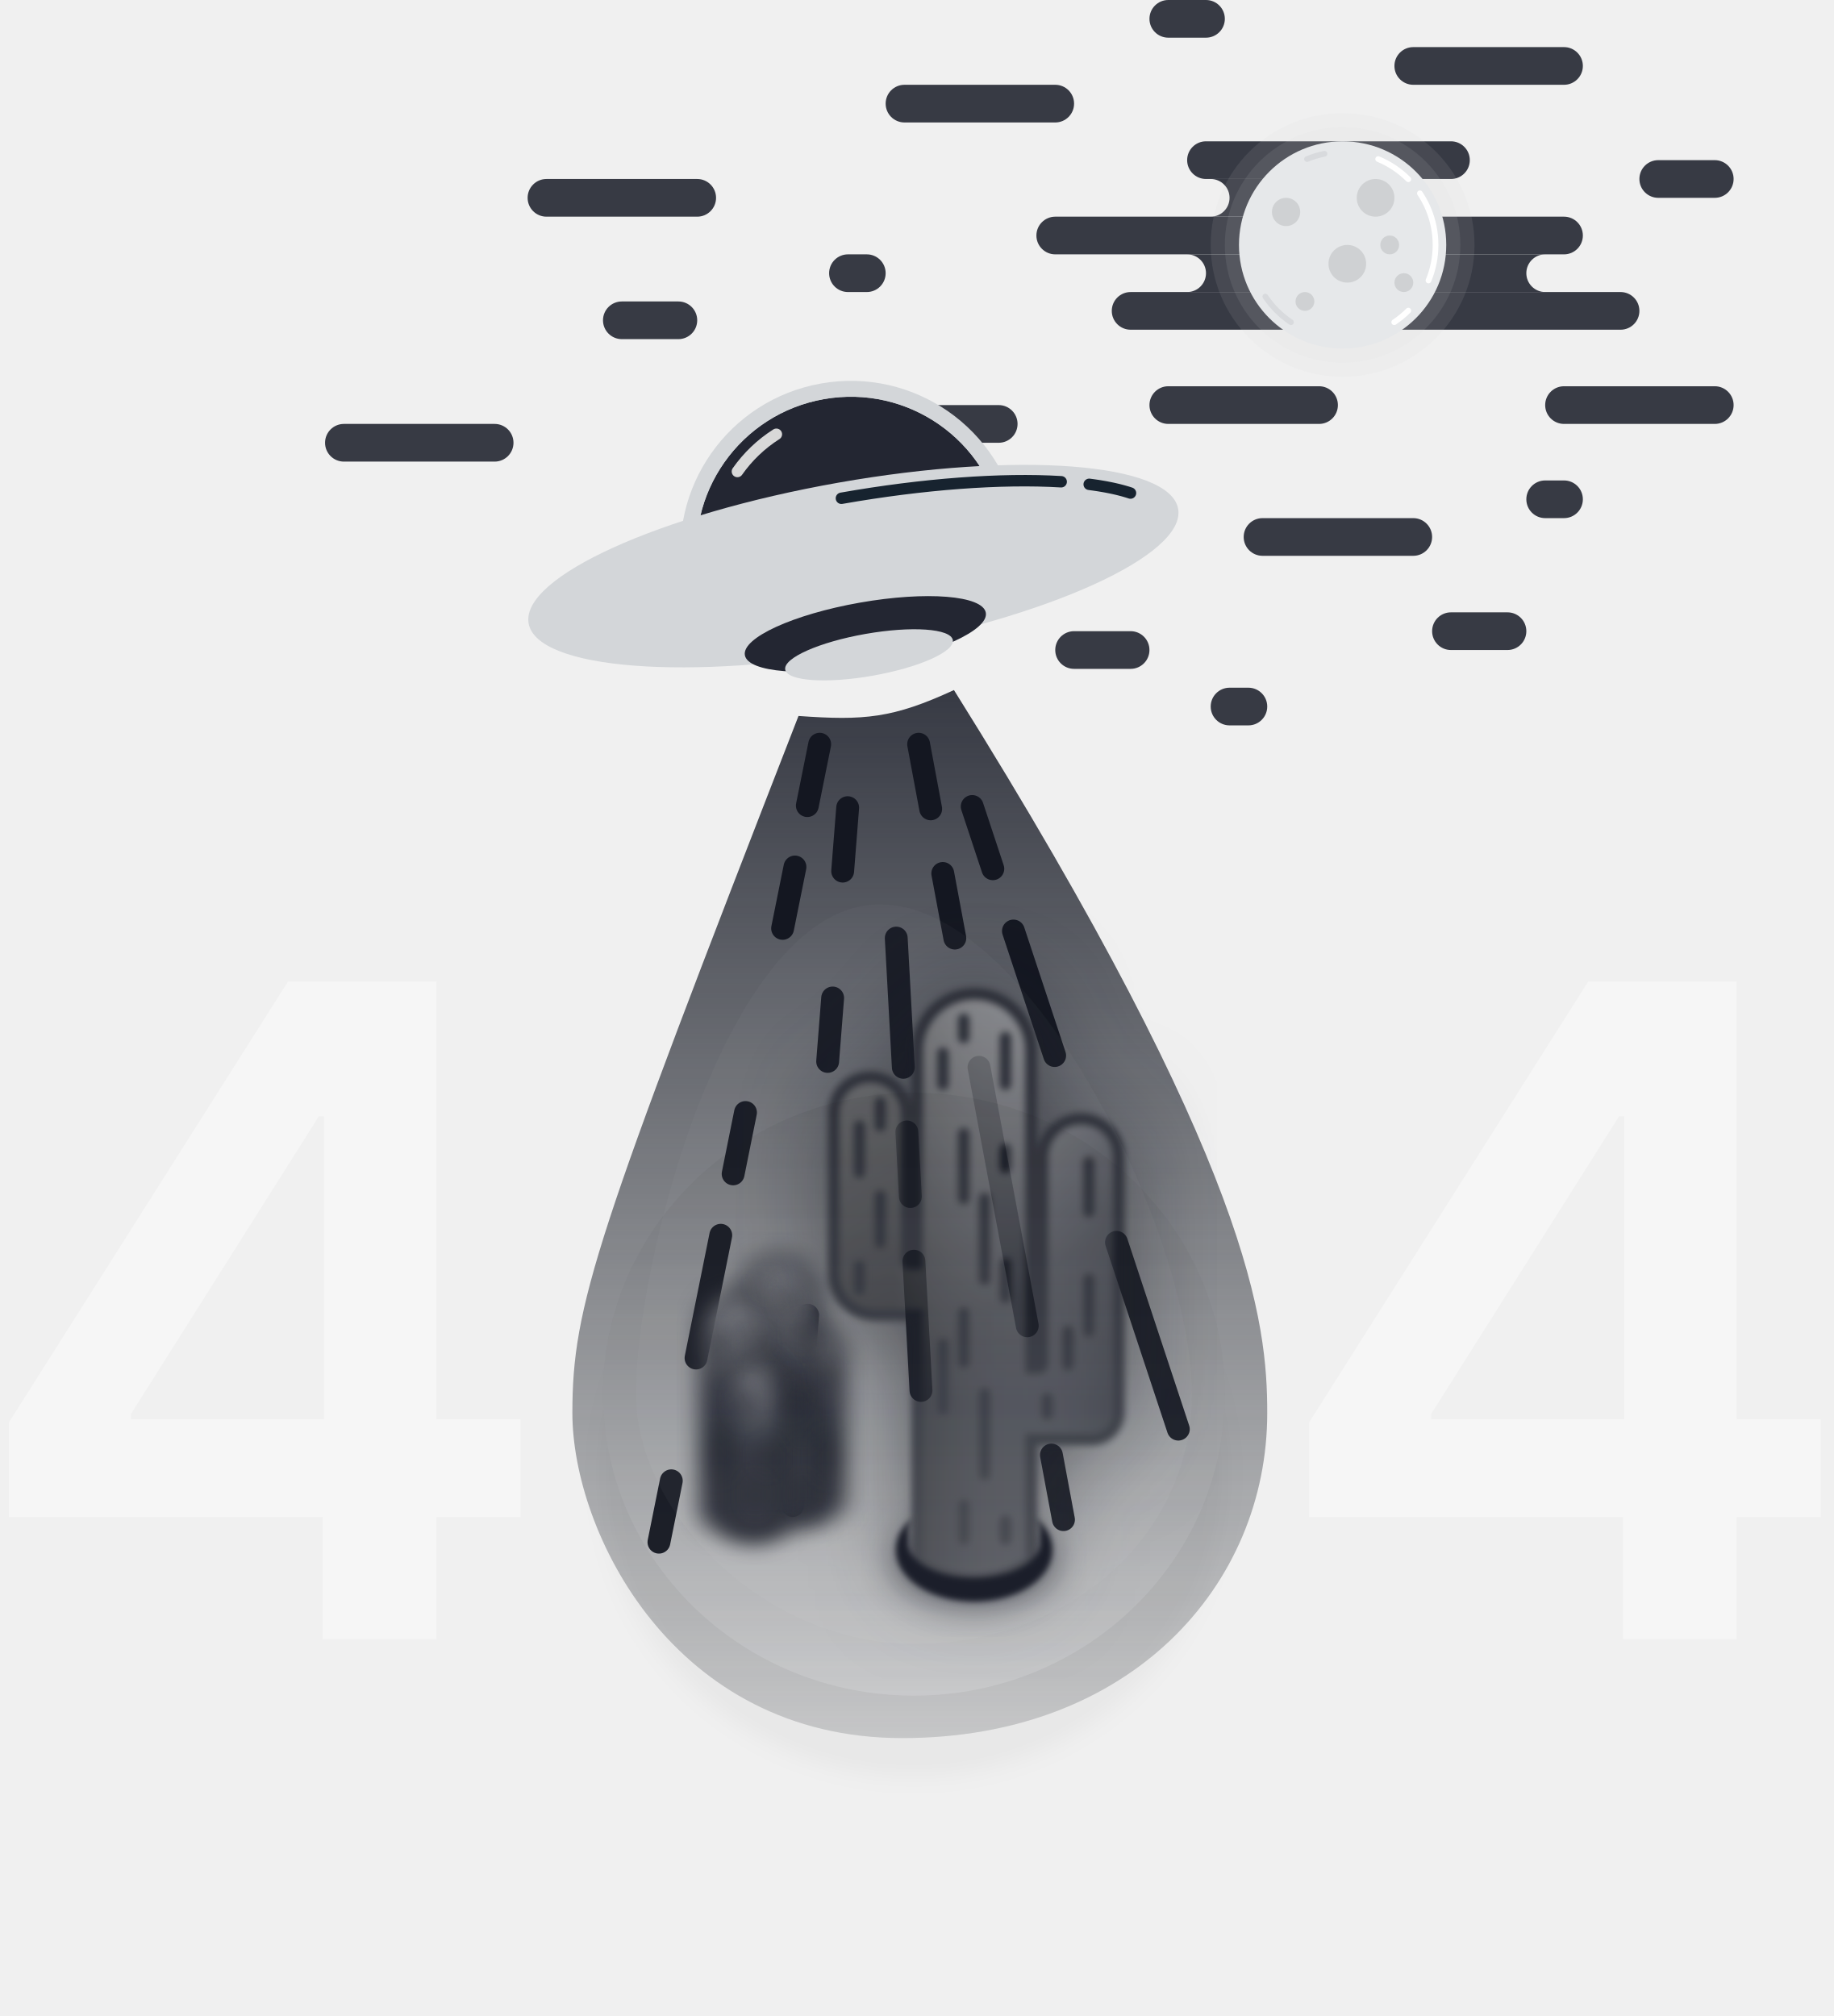
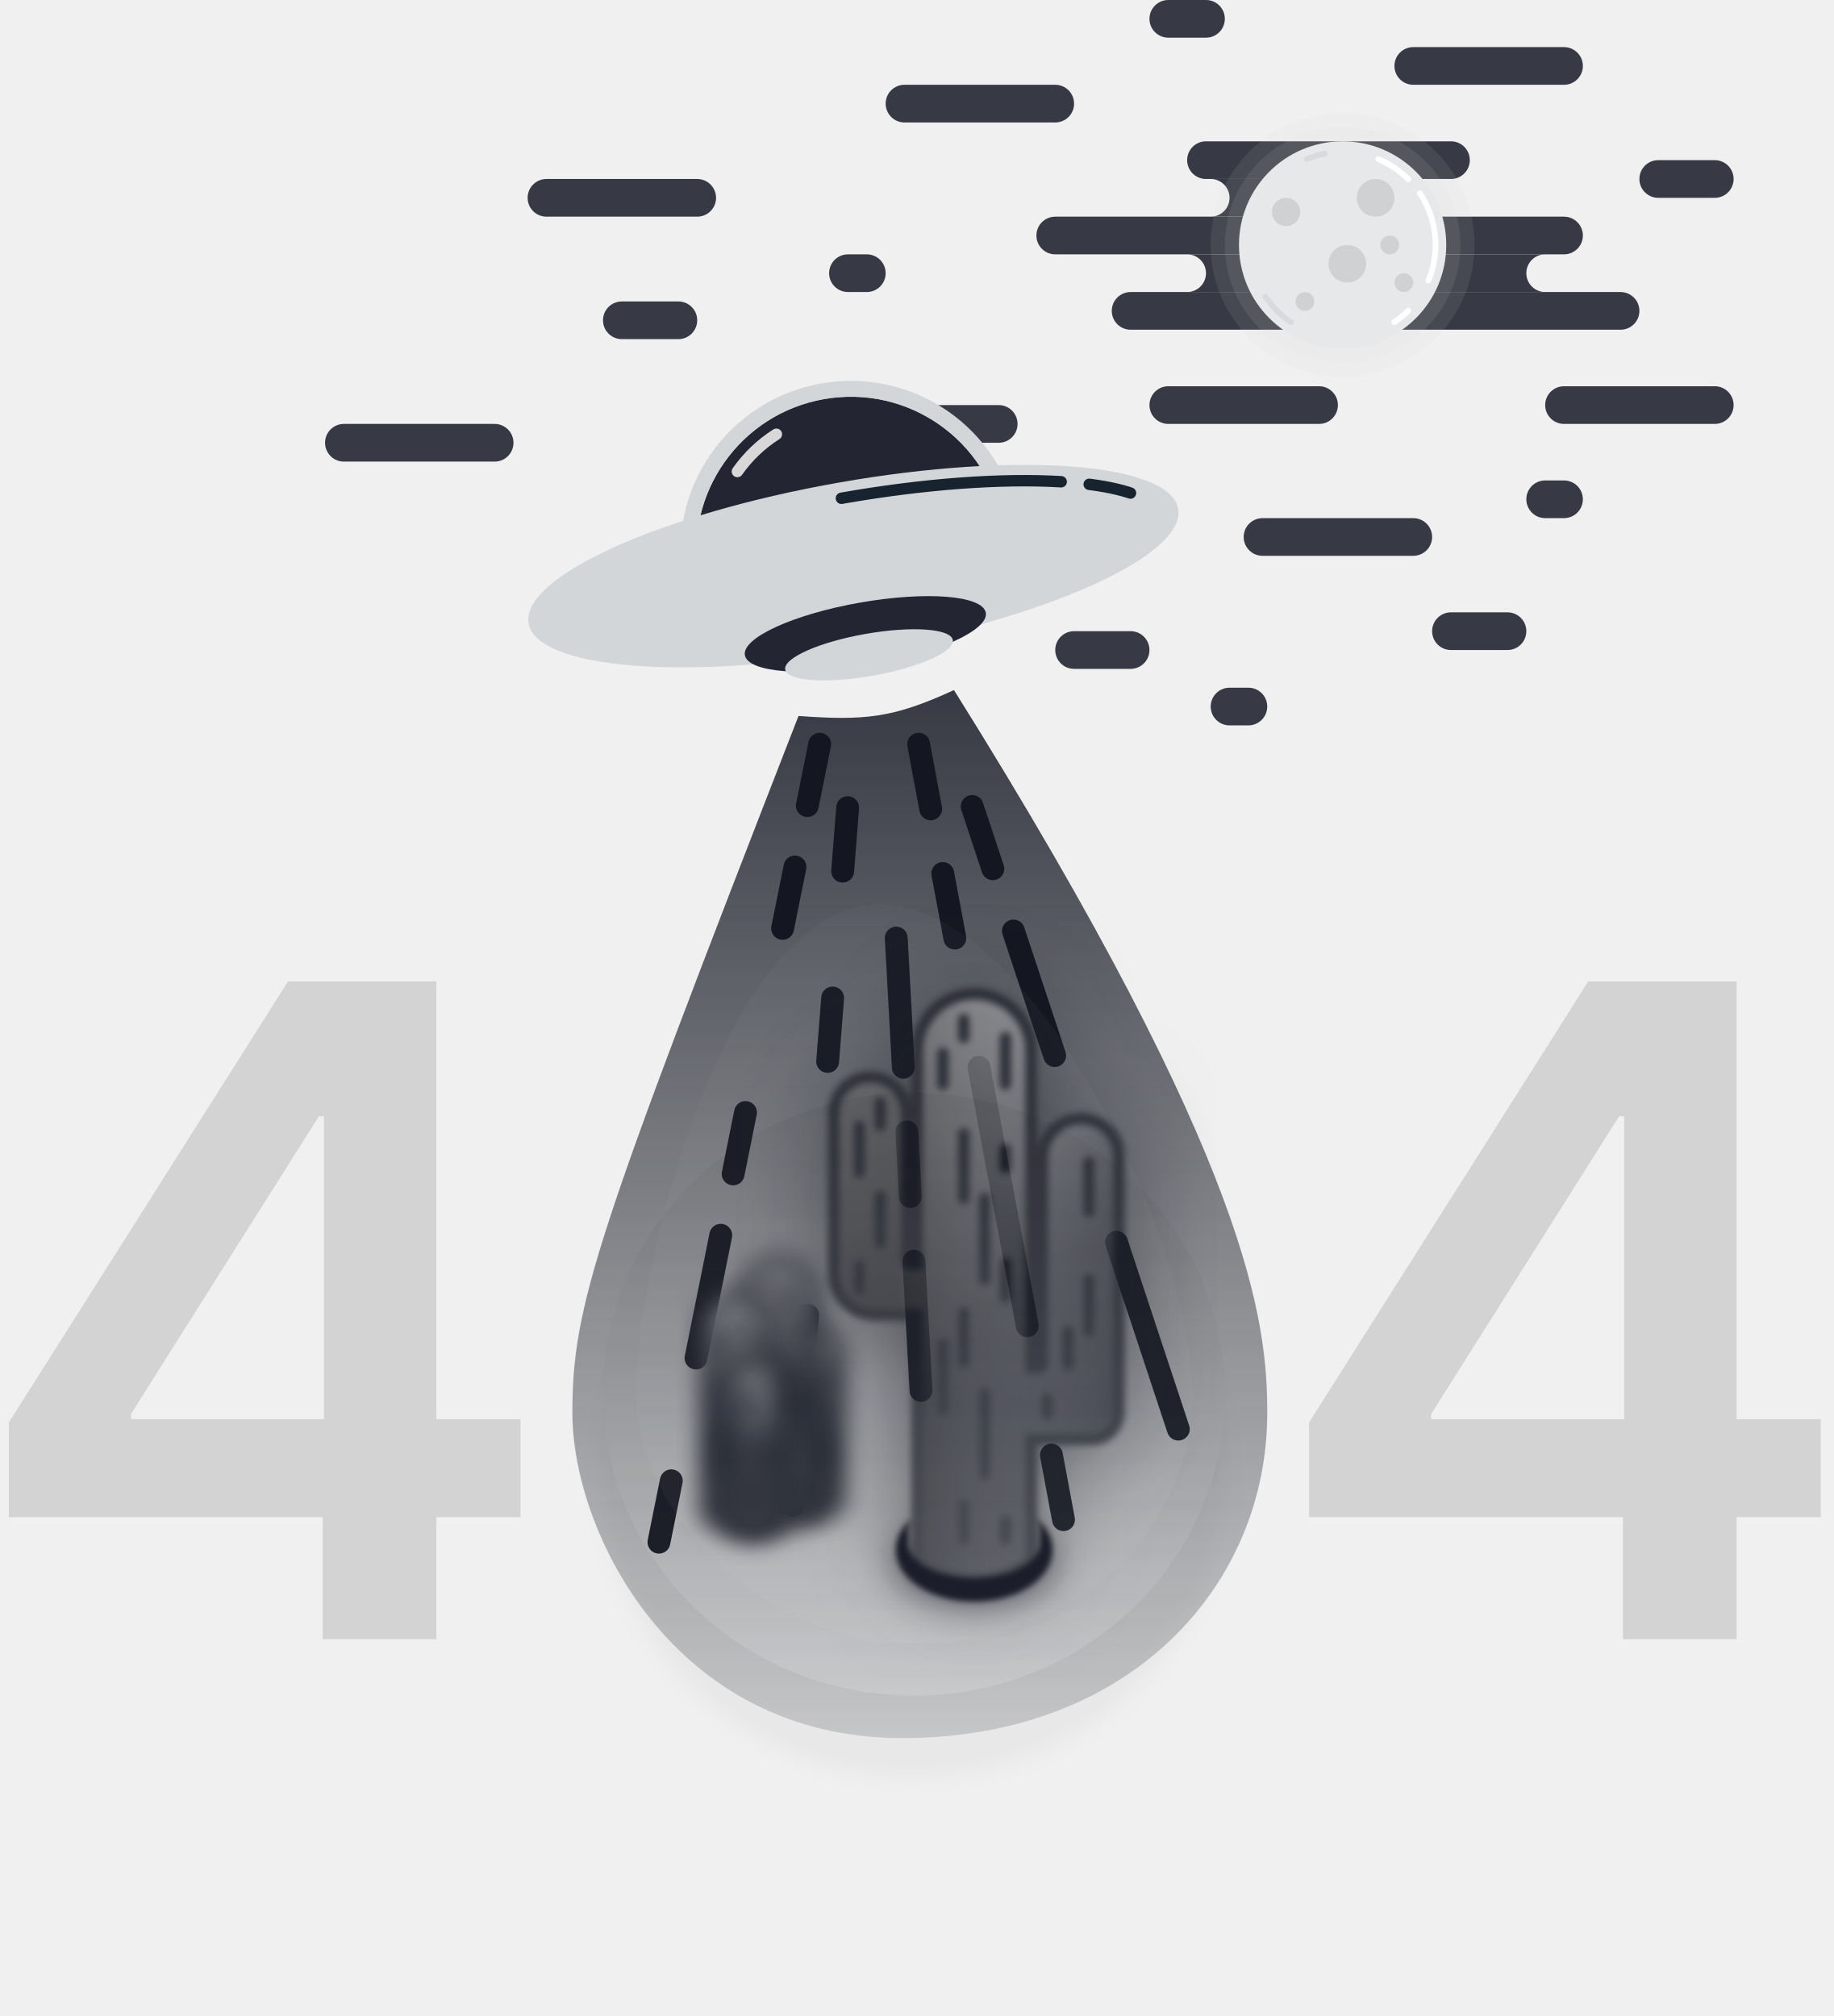
<svg xmlns="http://www.w3.org/2000/svg" width="321" height="353" viewBox="0 0 321 353" fill="none">
  <path fill-rule="evenodd" clip-rule="evenodd" d="M157.943 304.339C198.027 304.339 221.862 277.534 221.862 247.43C221.862 231.759 219.388 204.542 167.015 120.828C156.293 125.777 151.345 126.189 139.798 125.364C104.333 216.501 100.209 228.46 100.209 247.43C100.209 268.197 117.858 304.339 157.943 304.339Z" fill="url(#paint0_linear_19064_124159)" />
  <path d="M170.211 141.216L173.82 152.118M177.428 163.02L181.036 173.923L184.645 184.825M195.47 217.532L199.078 228.435L202.686 239.337L206.295 250.239" stroke="#141721" stroke-width="4" stroke-linecap="round" />
  <path d="M160.829 130.313L162.942 141.628M165.056 152.943L167.169 164.257M171.396 186.887L173.51 198.201L175.623 209.516L177.737 220.831L179.85 232.146M184.077 254.775L186.191 266.09" stroke="#141721" stroke-width="4" stroke-linecap="round" />
  <path d="M156.912 164.257L157.53 175.572L158.149 186.887M158.768 198.201L159.386 209.516M160.005 220.831L160.623 232.146L161.242 243.461" stroke="#141721" stroke-width="4" stroke-linecap="round" />
  <path d="M148.406 141.422L147.53 152.531M145.777 174.747L144.901 185.856M141.395 230.29L140.52 241.399L139.643 252.507L138.767 263.616" stroke="#141721" stroke-width="4" stroke-linecap="round" />
  <path d="M143.509 130.313L141.344 141.061M139.179 151.808L137.014 162.557M130.519 194.8L128.354 205.547M126.189 216.295L124.024 227.043L121.859 237.79M117.529 259.286L115.364 270.033" stroke="#141721" stroke-width="4" stroke-linecap="round" />
-   <path d="M229.191 265.65V249.06L278.058 171.852H291.892V195.47H283.457L250.56 247.599V248.498H318.772V265.65H229.191ZM284.132 287.019V260.589L284.357 253.166V171.852H304.039V287.019H284.132Z" fill="white" fill-opacity="0.38" />
-   <path d="M1.556 265.65V249.06L50.423 171.852H64.257V195.47H55.822L22.925 247.599V248.498H91.137V265.65H1.556ZM56.496 287.019V260.589L56.721 253.166V171.852H76.403V287.019H56.496Z" fill="white" fill-opacity="0.38" />
+   <path d="M229.191 265.65V249.06L278.058 171.852H291.892V195.47H283.457L250.56 247.599V248.498H318.772V265.65H229.191ZM284.132 287.019V260.589L284.357 253.166V171.852H304.039V287.019H284.132Z" fill="lightgrey" />
+   <path d="M1.556 265.65V249.06L50.423 171.852H64.257V195.47H55.822L22.925 247.599V248.498H91.137V265.65H1.556ZM56.496 287.019V260.589L56.721 253.166V171.852H76.403V287.019H56.496Z" fill="lightgrey" />
  <path d="M234.234 37.939H184.748C182.926 37.939 181.449 39.416 181.449 41.238C181.449 43.06 182.926 44.537 184.748 44.537H234.234C236.056 44.537 237.533 43.06 237.533 41.238C237.533 39.416 236.056 37.939 234.234 37.939Z" fill="#373A44" />
  <path fill-rule="evenodd" clip-rule="evenodd" d="M270.523 44.537C268.701 44.537 267.224 46.014 267.224 47.836C267.224 49.658 268.701 51.136 270.523 51.136H207.841C209.663 51.136 211.14 49.658 211.14 47.836C211.14 46.014 209.663 44.537 207.841 44.537H270.523Z" fill="#373A44" />
  <path fill-rule="evenodd" clip-rule="evenodd" d="M235.058 31.341C233.236 31.341 231.759 32.818 231.759 34.64C231.759 36.407 233.148 37.849 234.893 37.935L235.058 37.939H211.965C213.787 37.939 215.264 36.462 215.264 34.64C215.264 32.818 213.787 31.341 211.965 31.341H235.058Z" fill="#373A44" />
  <path fill-rule="evenodd" clip-rule="evenodd" d="M240.832 37.939H273.822C275.644 37.939 277.121 39.416 277.121 41.238C277.121 43.06 275.644 44.537 273.822 44.537H240.832C239.01 44.537 237.533 43.06 237.533 41.238C237.533 39.416 239.01 37.939 240.832 37.939Z" fill="#373A44" />
  <path fill-rule="evenodd" clip-rule="evenodd" d="M211.14 24.743H254.028C255.85 24.743 257.327 26.22 257.327 28.042C257.327 29.864 255.85 31.341 254.028 31.341H211.14C209.318 31.341 207.841 29.864 207.841 28.042C207.841 26.22 209.318 24.743 211.14 24.743Z" fill="#373A44" />
  <path fill-rule="evenodd" clip-rule="evenodd" d="M240.832 51.136H283.72C285.542 51.136 287.019 52.613 287.019 54.435C287.019 56.257 285.542 57.734 283.72 57.734H240.832C239.01 57.734 237.533 56.257 237.533 54.435C237.533 52.613 239.01 51.136 240.832 51.136Z" fill="#373A44" />
  <path d="M224.336 51.136H197.944C196.122 51.136 194.645 52.612 194.645 54.434C194.645 56.256 196.122 57.733 197.944 57.733H224.336C226.157 57.733 227.635 56.256 227.635 54.434C227.635 52.612 226.157 51.136 224.336 51.136Z" fill="#373A44" />
  <path d="M230.934 67.631H204.542C202.72 67.631 201.243 69.108 201.243 70.93C201.243 72.752 202.72 74.229 204.542 74.229H230.934C232.756 74.229 234.233 72.752 234.233 70.93C234.233 69.108 232.756 67.631 230.934 67.631Z" fill="#373A44" />
  <path d="M122.065 31.341H95.673C93.851 31.341 92.374 32.818 92.374 34.64C92.374 36.462 93.851 37.939 95.673 37.939H122.065C123.886 37.939 125.364 36.462 125.364 34.64C125.364 32.818 123.886 31.341 122.065 31.341Z" fill="#373A44" />
  <path d="M86.6 74.229H60.208C58.386 74.229 56.909 75.706 56.909 77.528C56.909 79.35 58.386 80.827 60.208 80.827H86.6C88.421 80.827 89.899 79.35 89.899 77.528C89.899 75.706 88.421 74.229 86.6 74.229Z" fill="#373A44" />
  <path d="M118.766 52.785H108.869C107.047 52.785 105.57 54.262 105.57 56.084C105.57 57.906 107.047 59.383 108.869 59.383H118.766C120.588 59.383 122.065 57.906 122.065 56.084C122.065 54.262 120.588 52.785 118.766 52.785Z" fill="#373A44" />
  <path d="M300.215 28.042H290.318C288.496 28.042 287.019 29.519 287.019 31.341C287.019 33.163 288.496 34.64 290.318 34.64H300.215C302.036 34.64 303.514 33.163 303.514 31.341C303.514 29.519 302.036 28.042 300.215 28.042Z" fill="#373A44" />
  <path d="M263.925 107.22H254.028C252.206 107.22 250.729 108.697 250.729 110.519C250.729 112.34 252.206 113.818 254.028 113.818H263.925C265.747 113.818 267.224 112.34 267.224 110.519C267.224 108.697 265.747 107.22 263.925 107.22Z" fill="#373A44" />
  <path d="M197.944 110.519H188.047C186.225 110.519 184.748 111.996 184.748 113.818C184.748 115.64 186.225 117.117 188.047 117.117H197.944C199.765 117.117 201.242 115.64 201.242 113.818C201.242 111.996 199.765 110.519 197.944 110.519Z" fill="#373A44" />
  <path d="M247.429 90.724H221.037C219.215 90.724 217.738 92.201 217.738 94.023C217.738 95.845 219.215 97.322 221.037 97.322H247.429C249.251 97.322 250.728 95.845 250.728 94.023C250.728 92.201 249.251 90.724 247.429 90.724Z" fill="#373A44" />
  <path d="M273.822 8.248H247.43C245.608 8.248 244.131 9.725 244.131 11.547C244.131 13.369 245.608 14.846 247.43 14.846H273.822C275.643 14.846 277.121 13.369 277.121 11.547C277.121 9.725 275.643 8.248 273.822 8.248Z" fill="#373A44" />
  <path d="M184.747 14.846H158.355C156.533 14.846 155.056 16.323 155.056 18.145C155.056 19.967 156.533 21.444 158.355 21.444H184.747C186.569 21.444 188.046 19.967 188.046 18.145C188.046 16.323 186.569 14.846 184.747 14.846Z" fill="#373A44" />
  <path d="M300.214 67.631H273.822C272 67.631 270.523 69.108 270.523 70.93C270.523 72.752 272 74.229 273.822 74.229H300.214C302.036 74.229 303.513 72.752 303.513 70.93C303.513 69.108 302.036 67.631 300.214 67.631Z" fill="#373A44" />
  <path d="M174.85 70.93H148.458C146.636 70.93 145.159 72.407 145.159 74.229C145.159 76.051 146.636 77.528 148.458 77.528H174.85C176.671 77.528 178.149 76.051 178.149 74.229C178.149 72.407 176.671 70.93 174.85 70.93Z" fill="#373A44" />
  <path d="M211.14 0H204.542C202.72 0 201.243 1.477 201.243 3.299C201.243 5.121 202.72 6.598 204.542 6.598H211.14C212.962 6.598 214.439 5.121 214.439 3.299C214.439 1.477 212.962 0 211.14 0Z" fill="#373A44" />
  <path d="M273.822 84.126H270.523C268.701 84.126 267.224 85.603 267.224 87.425C267.224 89.247 268.701 90.724 270.523 90.724H273.822C275.644 90.724 277.121 89.247 277.121 87.425C277.121 85.603 275.644 84.126 273.822 84.126Z" fill="#373A44" />
  <path d="M151.757 44.537H148.458C146.636 44.537 145.159 46.014 145.159 47.836C145.159 49.658 146.636 51.135 148.458 51.135H151.757C153.579 51.135 155.056 49.658 155.056 47.836C155.056 46.014 153.579 44.537 151.757 44.537Z" fill="#373A44" />
  <path d="M218.563 120.416H215.264C213.442 120.416 211.965 121.893 211.965 123.715C211.965 125.537 213.442 127.014 215.264 127.014H218.563C220.385 127.014 221.862 125.537 221.862 123.715C221.862 121.893 220.385 120.416 218.563 120.416Z" fill="#373A44" />
  <path opacity="0.1" d="M235.058 65.981C247.813 65.981 258.152 55.642 258.152 42.888C258.152 30.134 247.813 19.794 235.058 19.794C222.304 19.794 211.965 30.134 211.965 42.888C211.965 55.642 222.304 65.981 235.058 65.981Z" fill="#D3D6D9" />
  <path opacity="0.1" d="M235.058 63.507C246.446 63.507 255.678 54.276 255.678 42.888C255.678 31.5 246.446 22.269 235.058 22.269C223.671 22.269 214.439 31.5 214.439 42.888C214.439 54.276 223.671 63.507 235.058 63.507Z" fill="#D3D6D9" />
  <path d="M235.058 61.033C245.079 61.033 253.203 52.909 253.203 42.888C253.203 32.867 245.079 24.743 235.058 24.743C225.037 24.743 216.914 32.867 216.914 42.888C216.914 52.909 225.037 61.033 235.058 61.033Z" fill="#E6E8EA" />
  <path d="M244.098 56.417C244.985 55.823 245.811 55.144 246.563 54.392M250.094 49.115C250.498 48.142 250.81 47.12 251.019 46.062C251.222 45.036 251.328 43.974 251.328 42.887C251.328 41.801 251.222 40.739 251.019 39.712C250.81 38.654 250.498 37.633 250.094 36.66C249.683 35.669 249.177 34.728 248.588 33.848M246.563 31.383C245.811 30.631 244.985 29.952 244.098 29.358C243.218 28.768 242.277 28.263 241.286 27.852" stroke="white" stroke-linecap="round" />
  <path d="M231.883 26.927C230.826 27.137 229.804 27.448 228.831 27.852" stroke="#D8DADD" stroke-linecap="round" />
  <path d="M221.528 51.928C222.122 52.815 222.801 53.64 223.553 54.392C224.305 55.145 225.131 55.824 226.018 56.418" stroke="#D8DADD" stroke-linecap="round" />
  <path d="M240.832 37.939C242.654 37.939 244.131 36.462 244.131 34.64C244.131 32.818 242.654 31.341 240.832 31.341C239.01 31.341 237.533 32.818 237.533 34.64C237.533 36.462 239.01 37.939 240.832 37.939Z" fill="black" fill-opacity="0.1" />
  <path d="M228.46 54.434C229.372 54.434 230.11 53.696 230.11 52.785C230.11 51.874 229.372 51.136 228.46 51.136C227.549 51.136 226.811 51.874 226.811 52.785C226.811 53.696 227.549 54.434 228.46 54.434Z" fill="black" fill-opacity="0.1" />
  <path d="M225.161 39.589C226.528 39.589 227.635 38.481 227.635 37.114C227.635 35.748 226.528 34.64 225.161 34.64C223.795 34.64 222.687 35.748 222.687 37.114C222.687 38.481 223.795 39.589 225.161 39.589Z" fill="black" fill-opacity="0.1" />
  <path d="M235.883 49.486C237.705 49.486 239.182 48.009 239.182 46.187C239.182 44.365 237.705 42.888 235.883 42.888C234.061 42.888 232.584 44.365 232.584 46.187C232.584 48.009 234.061 49.486 235.883 49.486Z" fill="black" fill-opacity="0.1" />
  <path d="M245.78 51.135C246.692 51.135 247.43 50.397 247.43 49.486C247.43 48.575 246.692 47.837 245.78 47.837C244.869 47.837 244.131 48.575 244.131 49.486C244.131 50.397 244.869 51.135 245.78 51.135Z" fill="black" fill-opacity="0.1" />
  <path d="M243.306 44.537C244.217 44.537 244.956 43.799 244.956 42.888C244.956 41.977 244.217 41.238 243.306 41.238C242.395 41.238 241.657 41.977 241.657 42.888C241.657 43.799 242.395 44.537 243.306 44.537Z" fill="black" fill-opacity="0.1" />
  <mask id="mask0_19064_124159" style="mask-type:alpha" maskUnits="userSpaceOnUse" x="102" y="53" width="86" height="51">
    <path d="M180.993 53.043L102.128 66.949L108.573 103.5L187.438 89.594L180.993 53.043Z" fill="white" />
  </mask>
  <g mask="url(#mask0_19064_124159)">
    <path d="M154.079 125.625C170.285 122.768 181.115 107.36 178.267 91.211C175.42 75.061 159.973 64.287 143.767 67.144C127.56 70.002 116.73 85.41 119.577 101.559C122.425 117.708 137.871 128.483 154.079 125.625Z" fill="#D3D6D9" />
    <mask id="mask1_19064_124159" style="mask-type:alpha" maskUnits="userSpaceOnUse" x="121" y="69" width="55" height="55">
      <path d="M153.595 122.884C168.283 120.295 178.097 106.33 175.517 91.696C172.936 77.061 158.937 67.296 144.25 69.886C129.562 72.475 119.748 86.439 122.328 101.074C124.909 115.709 138.907 125.474 153.595 122.884Z" fill="white" />
    </mask>
    <g mask="url(#mask1_19064_124159)">
      <path d="M153.595 122.884C168.283 120.295 178.097 106.33 175.517 91.696C172.936 77.061 158.937 67.296 144.25 69.886C129.562 72.475 119.748 86.439 122.328 101.074C124.909 115.709 138.907 125.474 153.595 122.884Z" fill="#232632" />
    </g>
  </g>
  <path d="M151.984 113.747C183.385 108.209 207.686 97.176 206.263 89.101C204.839 81.026 178.229 78.969 146.828 84.506C115.427 90.043 91.126 101.077 92.549 109.151C93.973 117.227 120.582 119.283 151.984 113.747Z" fill="#D3D6D9" />
  <path d="M152.467 116.488C164.116 114.434 173.127 110.314 172.592 107.286C172.059 104.258 162.183 103.469 150.534 105.522C138.885 107.577 129.874 111.696 130.409 114.724C130.942 117.752 140.818 118.542 152.467 116.488Z" fill="#232632" />
  <path d="M152.789 118.315C160.892 116.887 167.173 114.091 166.816 112.073C166.461 110.054 159.603 109.576 151.5 111.005C143.397 112.434 137.117 115.229 137.472 117.247C137.828 119.266 144.686 119.744 152.789 118.315Z" fill="#D3D6D9" />
  <path d="M147.312 87.247C161.653 84.718 175.341 83.722 185.788 84.355M190.693 84.806L191.476 84.911L192.234 85.023L192.604 85.083L193.325 85.206L193.677 85.27L194.359 85.404L194.692 85.473L195.018 85.543L195.65 85.689L195.957 85.765L196.551 85.92L196.838 86L197.393 86.163L197.66 86.248L197.921 86.333" stroke="#17232F" stroke-width="2" stroke-linecap="round" stroke-linejoin="round" />
  <path d="M135.925 76.039C134.579 76.894 133.33 77.876 132.192 78.964C131.045 80.061 130.01 81.265 129.101 82.558" stroke="#D8D8D8" stroke-width="2" stroke-linecap="round" />
  <g filter="url(#filter0_f_19064_124159)">
    <path d="M142.609 232.731C144.929 232.731 146.808 234.611 146.808 236.93V263.557C145.409 264.62 144.009 265.152 142.609 265.152C141.21 265.152 139.811 264.62 138.411 263.557V236.93C138.411 234.611 140.291 232.731 142.609 232.731Z" fill="#2B2E39" />
    <path fill-rule="evenodd" clip-rule="evenodd" d="M142.609 232.203C143.915 232.203 145.097 232.732 145.952 233.587C146.807 234.442 147.336 235.624 147.336 236.93V263.815C145.761 265.069 144.182 265.68 142.609 265.68C141.037 265.68 139.459 265.069 137.884 263.815V236.93C137.884 235.624 138.412 234.442 139.268 233.587C140.123 232.732 141.305 232.203 142.609 232.203Z" fill="url(#paint1_linear_19064_124159)" stroke="#141721" stroke-width="1.28" stroke-linejoin="round" />
  </g>
  <g filter="url(#filter1_f_19064_124159)">
    <path d="M136.312 221.037C139.79 221.037 142.61 223.857 142.61 227.335V265.153C140.51 266.216 138.411 266.748 136.312 266.748C134.213 266.748 132.113 266.216 130.014 265.153V227.335C130.014 223.857 132.834 221.037 136.312 221.037Z" fill="#2B2E39" />
    <path fill-rule="evenodd" clip-rule="evenodd" d="M136.312 220.51C138.197 220.51 139.903 221.273 141.138 222.509C142.374 223.744 143.137 225.451 143.137 227.335V265.474C140.863 266.677 138.586 267.275 136.312 267.275C134.037 267.275 131.761 266.677 129.486 265.474V227.335C129.486 225.451 130.25 223.744 131.485 222.509C132.721 221.273 134.427 220.51 136.312 220.51Z" fill="url(#paint2_linear_19064_124159)" stroke="#141721" stroke-width="1.28" stroke-linejoin="round" />
  </g>
  <g filter="url(#filter2_f_19064_124159)">
    <path d="M128.964 227.415C131.863 227.415 134.213 229.765 134.213 232.664V265.684C132.462 266.748 130.713 267.28 128.964 267.28C127.214 267.28 125.465 266.748 123.715 265.684V232.664C123.715 229.765 126.065 227.415 128.964 227.415Z" fill="#2B2E39" />
    <path fill-rule="evenodd" clip-rule="evenodd" d="M128.964 226.887C130.559 226.887 132.003 227.534 133.048 228.58C134.094 229.625 134.74 231.069 134.74 232.664V265.978C132.815 267.202 130.888 267.807 128.964 267.807C127.04 267.807 125.113 267.202 123.187 265.978V232.664C123.187 231.069 123.834 229.625 124.88 228.58C125.924 227.534 127.369 226.887 128.964 226.887Z" fill="url(#paint3_linear_19064_124159)" stroke="#141721" stroke-width="1.28" stroke-linejoin="round" />
  </g>
  <g filter="url(#filter3_f_19064_124159)">
    <path d="M132.113 239.109C134.432 239.109 136.311 240.988 136.311 243.308V267.279C134.912 268.341 133.512 268.873 132.113 268.873C130.713 268.873 129.313 268.341 127.914 267.279V243.308C127.914 240.988 129.794 239.109 132.113 239.109Z" fill="#2B2E39" />
    <path fill-rule="evenodd" clip-rule="evenodd" d="M132.113 238.581C133.418 238.581 134.599 239.11 135.455 239.966C136.311 240.821 136.839 242.002 136.839 243.308V267.537C135.264 268.79 133.685 269.401 132.113 269.401C130.54 269.401 128.961 268.79 127.386 267.537V243.308C127.386 242.002 127.915 240.821 128.771 239.966C129.626 239.11 130.808 238.581 132.113 238.581Z" fill="url(#paint4_linear_19064_124159)" stroke="#141721" stroke-width="1.28" stroke-linejoin="round" />
  </g>
  <g filter="url(#filter4_f_19064_124159)">
    <path d="M125.815 233.794V235.388V236.717M125.963 242.032V243.361M125.963 250.802V252.131V253.725V255.053V256.648V257.977" stroke="#141721" stroke-width="1.28" stroke-linecap="round" stroke-linejoin="round" />
  </g>
  <g filter="url(#filter5_f_19064_124159)">
    <path d="M130.164 231.668V233.262M130.164 243.361V244.955V246.284V247.878" stroke="#141721" stroke-width="1.28" stroke-linecap="round" stroke-linejoin="round" />
  </g>
  <g filter="url(#filter6_f_19064_124159)">
    <path d="M132.263 234.591V236.186M132.263 259.571V260.9V262.495V263.824" stroke="#141721" stroke-width="1.28" stroke-linecap="round" stroke-linejoin="round" />
  </g>
  <g filter="url(#filter7_f_19064_124159)">
    <path d="M134.362 224.492V225.821M134.362 242.031V243.361M134.362 253.724V255.053V256.648" stroke="#141721" stroke-width="1.28" stroke-linecap="round" stroke-linejoin="round" />
  </g>
  <g filter="url(#filter8_f_19064_124159)">
    <path d="M138.411 225.821V227.415V228.744M138.411 239.108V240.437V242.031V243.361V244.955V246.284" stroke="#141721" stroke-width="1.28" stroke-linecap="round" stroke-linejoin="round" />
  </g>
  <g filter="url(#filter9_f_19064_124159)">
    <path d="M140.51 231.668V233.262V234.591M140.51 243.361V244.955V246.284V247.878V249.207V250.802V252.13M140.51 259.571V260.9V262.495V263.824" stroke="#141721" stroke-width="1.28" stroke-linecap="round" stroke-linejoin="round" />
  </g>
  <g filter="url(#filter10_f_19064_124159)">
    <path d="M144.709 252.131V253.725V255.054V256.649V257.977M144.709 239.109V240.438V242.032V243.361" stroke="#141721" stroke-width="1.28" stroke-linecap="round" stroke-linejoin="round" />
  </g>
  <g opacity="0.746">
    <g filter="url(#filter11_f_19064_124159)">
      <path d="M170.55 280.42C178.114 280.42 184.246 277.161 184.246 273.139C184.246 269.119 178.114 265.859 170.55 265.859C162.985 265.859 156.853 269.119 156.853 273.139C156.853 277.161 162.985 280.42 170.55 280.42Z" fill="#232632" />
      <path d="M183.834 273.139C183.834 274.923 182.467 276.634 180.041 277.924C177.633 279.204 174.278 280.008 170.55 280.008C166.821 280.008 163.466 279.204 161.058 277.924C158.632 276.634 157.266 274.923 157.266 273.139C157.266 271.356 158.632 269.645 161.058 268.356C163.466 267.076 166.821 266.272 170.55 266.272C174.278 266.272 177.633 267.076 180.041 268.356C182.467 269.645 183.834 271.356 183.834 273.139Z" stroke="#141721" />
    </g>
    <g opacity="0.947">
      <g filter="url(#filter12_f_19064_124159)">
        <path d="M170.55 275.87C167.506 275.87 164.463 274.96 161.418 273.139V229.456H153.254C149.694 229.456 146.808 226.58 146.808 223.032V194.926C146.808 191.88 149.285 189.412 152.341 189.412C155.397 189.412 157.873 191.88 157.873 194.926V220.747C157.873 221.536 158.515 222.175 159.306 222.175H161.418V183.951C161.418 178.925 165.507 174.85 170.55 174.85C175.593 174.85 179.681 178.925 179.681 183.951V240.376H181.843C182.666 240.376 183.334 239.712 183.334 238.891V203.307C183.334 203.078 183.334 202.852 183.336 202.628C183.35 199.353 186.01 196.707 189.284 196.707C192.472 196.707 195.057 199.292 195.057 202.48V247.268C195.057 249.424 193.341 251.188 191.186 251.248L179.681 251.164L179.799 272.998C176.676 274.913 173.593 275.87 170.55 275.87Z" fill="#141721" />
      </g>
    </g>
    <g filter="url(#filter13_f_19064_124159)">
      <path d="M170.55 275.87C167.506 275.87 164.463 274.96 161.418 273.139V229.456H153.254C149.694 229.456 146.808 226.58 146.808 223.032V194.926C146.808 191.88 149.285 189.412 152.341 189.412C155.397 189.412 157.873 191.88 157.873 194.926V220.747C157.873 221.536 158.515 222.175 159.306 222.175H161.418V183.951C161.418 178.925 165.507 174.85 170.55 174.85C175.593 174.85 179.681 178.925 179.681 183.951V240.376H181.843C182.666 240.376 183.334 239.712 183.334 238.891V203.307C183.334 203.078 183.334 202.852 183.336 202.628C183.35 199.353 186.01 196.707 189.284 196.707C192.472 196.707 195.057 199.292 195.057 202.48V247.268C195.057 249.424 193.341 251.188 191.186 251.248L179.681 251.164L179.799 272.998C176.676 274.913 173.593 275.87 170.55 275.87Z" fill="#2B2E39" />
      <path d="M170.55 275.87C167.506 275.87 164.463 274.96 161.418 273.139V229.456H153.254C149.694 229.456 146.808 226.58 146.808 223.032V194.926C146.808 191.88 149.285 189.412 152.341 189.412C155.397 189.412 157.873 191.88 157.873 194.926V220.747C157.873 221.536 158.515 222.175 159.306 222.175H161.418V183.951C161.418 178.925 165.507 174.85 170.55 174.85C175.593 174.85 179.681 178.925 179.681 183.951V240.376H181.843C182.666 240.376 183.334 239.712 183.334 238.891V203.307C183.334 203.078 183.334 202.852 183.336 202.628C183.35 199.353 186.01 196.707 189.284 196.707C192.472 196.707 195.057 199.292 195.057 202.48V247.268C195.057 249.424 193.341 251.188 191.186 251.248L179.681 251.164L179.799 272.998C176.676 274.913 173.593 275.87 170.55 275.87Z" fill="url(#paint5_linear_19064_124159)" />
      <path d="M170.55 275.87C167.506 275.87 164.463 274.96 161.418 273.139V229.456H153.254C149.694 229.456 146.808 226.58 146.808 223.032V194.926C146.808 191.88 149.285 189.412 152.341 189.412C155.397 189.412 157.873 191.88 157.873 194.926V220.747C157.873 221.536 158.515 222.175 159.306 222.175H161.418V183.951C161.418 178.925 165.507 174.85 170.55 174.85C175.593 174.85 179.681 178.925 179.681 183.951V240.376H181.843C182.666 240.376 183.334 239.712 183.334 238.891V203.307C183.334 203.078 183.334 202.852 183.336 202.628C183.35 199.353 186.01 196.707 189.284 196.707C192.472 196.707 195.057 199.292 195.057 202.48V247.268C195.057 249.424 193.341 251.188 191.186 251.248L179.681 251.164L179.799 272.998C176.676 274.913 173.593 275.87 170.55 275.87Z" fill="url(#paint6_linear_19064_124159)" fill-opacity="0.5" />
      <path fill-rule="evenodd" clip-rule="evenodd" d="M170.55 174.026C173.299 174.026 175.787 175.137 177.589 176.932C179.392 178.729 180.506 181.21 180.506 183.951V239.552H181.843C182.028 239.552 182.194 239.478 182.315 239.357C182.435 239.238 182.509 239.073 182.509 238.891V203.307C182.509 203.077 182.509 202.85 182.511 202.624C182.519 200.76 183.28 199.074 184.506 197.855C185.731 196.635 187.42 195.882 189.284 195.882C191.106 195.882 192.755 196.62 193.95 197.814C195.144 199.009 195.882 200.658 195.882 202.48V247.268C195.882 248.531 195.395 249.682 194.595 250.541C193.786 251.412 192.656 251.982 191.389 252.064L180.511 251.994L180.626 273.453C177.223 275.624 173.862 276.695 170.55 276.695C167.233 276.695 163.912 275.672 160.594 273.602V230.281H153.254C151.246 230.281 149.43 229.469 148.114 228.158C146.798 226.846 145.984 225.033 145.984 223.032V194.926C145.984 193.175 146.695 191.59 147.847 190.443C148.997 189.296 150.586 188.587 152.341 188.587C154.096 188.587 155.685 189.296 156.835 190.443C157.986 191.59 158.698 193.175 158.698 194.926V220.747C158.698 220.914 158.766 221.064 158.876 221.173C158.985 221.282 159.138 221.35 159.306 221.35H160.594V183.951C160.594 181.21 161.709 178.729 163.511 176.932C165.312 175.137 167.801 174.026 170.55 174.026Z" fill="url(#paint7_linear_19064_124159)" stroke="#141721" stroke-width="2" />
    </g>
    <g filter="url(#filter14_f_19064_124159)">
      <path d="M190.639 203.519V206.248V209.434V212.163M190.639 223.994V227.18V229.91V233.095" stroke="#141721" stroke-width="2" stroke-linecap="round" stroke-linejoin="round" />
    </g>
    <g filter="url(#filter15_f_19064_124159)">
      <path d="M186.986 233.096V235.826V239.011" stroke="#141721" stroke-width="2" stroke-linecap="round" stroke-linejoin="round" />
    </g>
    <g filter="url(#filter16_f_19064_124159)">
      <path d="M183.334 244.928V247.657" stroke="#141721" stroke-width="2" stroke-linecap="round" stroke-linejoin="round" />
    </g>
    <g filter="url(#filter17_f_19064_124159)">
      <path d="M176.029 201.243V204.428M176.029 221.265V223.995V227.18M176.029 266.315V269.5M176.029 181.676V184.406V187.137V189.867" stroke="#141721" stroke-width="2" stroke-linecap="round" stroke-linejoin="round" />
    </g>
    <g filter="url(#filter18_f_19064_124159)">
      <path d="M172.376 209.889V212.619V215.804V218.535V221.265V223.995M172.376 244.017V246.747V249.932V252.663V255.393V258.124" stroke="#141721" stroke-width="2" stroke-linecap="round" stroke-linejoin="round" />
    </g>
    <g filter="url(#filter19_f_19064_124159)">
      <path d="M168.723 178.491V181.676M168.723 198.513V201.243V204.428V207.158V209.889M168.723 229.911V232.641V235.371V238.556M168.723 263.584V266.315V269.5" stroke="#141721" stroke-width="2" stroke-linecap="round" stroke-linejoin="round" />
    </g>
    <g filter="url(#filter20_f_19064_124159)">
      <path d="M165.071 184.406V187.137V189.867M165.071 235.371V238.556V241.287V244.017V246.747" stroke="#141721" stroke-width="2" stroke-linecap="round" stroke-linejoin="round" />
    </g>
    <g filter="url(#filter21_f_19064_124159)">
      <path d="M154.113 193.052V197.147M154.113 209.433V213.529V217.624" stroke="#141721" stroke-width="2" stroke-linecap="round" stroke-linejoin="round" />
    </g>
    <g filter="url(#filter22_f_19064_124159)">
      <path d="M150.461 197.147V201.243V205.339M150.461 221.72V225.814" stroke="#141721" stroke-width="2" stroke-linecap="round" stroke-linejoin="round" />
    </g>
  </g>
  <g opacity="0.052">
    <g filter="url(#filter23_d_19064_124159)">
      <path d="M160.005 296.916C190.068 296.916 214.439 273.283 214.439 244.131C214.439 214.979 190.068 191.346 160.005 191.346C129.941 191.346 105.57 214.979 105.57 244.131C105.57 273.283 129.941 296.916 160.005 296.916Z" fill="black" />
    </g>
    <path d="M160.005 296.916C190.068 296.916 214.439 273.283 214.439 244.131C214.439 214.979 190.068 191.346 160.005 191.346C129.941 191.346 105.57 214.979 105.57 244.131C105.57 273.283 129.941 296.916 160.005 296.916Z" fill="url(#paint8_linear_19064_124159)" />
  </g>
  <path opacity="0.034" fill-rule="evenodd" clip-rule="evenodd" d="M160.15 287.843C186.784 287.843 208.666 269.286 208.666 244.131C208.666 216.501 180.683 158.355 154.049 158.355C127.415 158.355 111.343 220.625 111.343 244.131C111.343 264.75 133.516 287.843 160.15 287.843Z" fill="url(#paint9_linear_19064_124159)" />
  <g filter="url(#filter24_f_19064_124159)">
    <path fill-rule="evenodd" clip-rule="evenodd" d="M181.435 265.841C183.199 267.368 184.246 269.277 184.246 271.348C184.246 276.358 178.114 280.42 170.55 280.42C162.985 280.42 156.853 276.358 156.853 271.348C156.853 269.277 157.901 267.368 159.664 265.841C159.237 266.66 159.003 267.543 159.003 268.461C159.003 268.773 159.03 269.081 159.083 269.383C159.03 269.622 159.003 269.864 159.003 270.111C159.003 273.527 164.173 276.296 170.55 276.296C176.927 276.296 182.096 273.527 182.096 270.111C182.096 269.865 182.069 269.623 182.017 269.385C182.069 269.082 182.096 268.774 182.096 268.461C182.096 267.596 181.889 266.763 181.507 265.985L181.435 265.841Z" fill="#1B1E2A" />
  </g>
  <defs>
    <filter id="filter0_f_19064_124159" x="133.244" y="227.563" width="18.732" height="42.757" filterUnits="userSpaceOnUse" color-interpolation-filters="sRGB">
      <feFlood flood-opacity="0" result="BackgroundImageFix" />
      <feBlend mode="normal" in="SourceGraphic" in2="BackgroundImageFix" result="shape" />
      <feGaussianBlur stdDeviation="2" result="effect1_foregroundBlur_19064_124159" />
    </filter>
    <filter id="filter1_f_19064_124159" x="124.846" y="215.87" width="22.931" height="56.046" filterUnits="userSpaceOnUse" color-interpolation-filters="sRGB">
      <feFlood flood-opacity="0" result="BackgroundImageFix" />
      <feBlend mode="normal" in="SourceGraphic" in2="BackgroundImageFix" result="shape" />
      <feGaussianBlur stdDeviation="2" result="effect1_foregroundBlur_19064_124159" />
    </filter>
    <filter id="filter2_f_19064_124159" x="118.547" y="222.247" width="20.833" height="50.2" filterUnits="userSpaceOnUse" color-interpolation-filters="sRGB">
      <feFlood flood-opacity="0" result="BackgroundImageFix" />
      <feBlend mode="normal" in="SourceGraphic" in2="BackgroundImageFix" result="shape" />
      <feGaussianBlur stdDeviation="2" result="effect1_foregroundBlur_19064_124159" />
    </filter>
    <filter id="filter3_f_19064_124159" x="122.746" y="233.941" width="18.733" height="40.1" filterUnits="userSpaceOnUse" color-interpolation-filters="sRGB">
      <feFlood flood-opacity="0" result="BackgroundImageFix" />
      <feBlend mode="normal" in="SourceGraphic" in2="BackgroundImageFix" result="shape" />
      <feGaussianBlur stdDeviation="2" result="effect1_foregroundBlur_19064_124159" />
    </filter>
    <filter id="filter4_f_19064_124159" x="121.175" y="229.154" width="9.428" height="33.463" filterUnits="userSpaceOnUse" color-interpolation-filters="sRGB">
      <feFlood flood-opacity="0" result="BackgroundImageFix" />
      <feBlend mode="normal" in="SourceGraphic" in2="BackgroundImageFix" result="shape" />
      <feGaussianBlur stdDeviation="2" result="effect1_foregroundBlur_19064_124159" />
    </filter>
    <filter id="filter5_f_19064_124159" x="125.524" y="227.028" width="9.28" height="25.49" filterUnits="userSpaceOnUse" color-interpolation-filters="sRGB">
      <feFlood flood-opacity="0" result="BackgroundImageFix" />
      <feBlend mode="normal" in="SourceGraphic" in2="BackgroundImageFix" result="shape" />
      <feGaussianBlur stdDeviation="2" result="effect1_foregroundBlur_19064_124159" />
    </filter>
    <filter id="filter6_f_19064_124159" x="127.623" y="229.951" width="9.28" height="38.513" filterUnits="userSpaceOnUse" color-interpolation-filters="sRGB">
      <feFlood flood-opacity="0" result="BackgroundImageFix" />
      <feBlend mode="normal" in="SourceGraphic" in2="BackgroundImageFix" result="shape" />
      <feGaussianBlur stdDeviation="2" result="effect1_foregroundBlur_19064_124159" />
    </filter>
    <filter id="filter7_f_19064_124159" x="129.722" y="219.852" width="9.28" height="41.436" filterUnits="userSpaceOnUse" color-interpolation-filters="sRGB">
      <feFlood flood-opacity="0" result="BackgroundImageFix" />
      <feBlend mode="normal" in="SourceGraphic" in2="BackgroundImageFix" result="shape" />
      <feGaussianBlur stdDeviation="2" result="effect1_foregroundBlur_19064_124159" />
    </filter>
    <filter id="filter8_f_19064_124159" x="133.771" y="221.181" width="9.28" height="29.743" filterUnits="userSpaceOnUse" color-interpolation-filters="sRGB">
      <feFlood flood-opacity="0" result="BackgroundImageFix" />
      <feBlend mode="normal" in="SourceGraphic" in2="BackgroundImageFix" result="shape" />
      <feGaussianBlur stdDeviation="2" result="effect1_foregroundBlur_19064_124159" />
    </filter>
    <filter id="filter9_f_19064_124159" x="135.87" y="227.028" width="9.28" height="41.436" filterUnits="userSpaceOnUse" color-interpolation-filters="sRGB">
      <feFlood flood-opacity="0" result="BackgroundImageFix" />
      <feBlend mode="normal" in="SourceGraphic" in2="BackgroundImageFix" result="shape" />
      <feGaussianBlur stdDeviation="2" result="effect1_foregroundBlur_19064_124159" />
    </filter>
    <filter id="filter10_f_19064_124159" x="140.069" y="234.469" width="9.28" height="28.148" filterUnits="userSpaceOnUse" color-interpolation-filters="sRGB">
      <feFlood flood-opacity="0" result="BackgroundImageFix" />
      <feBlend mode="normal" in="SourceGraphic" in2="BackgroundImageFix" result="shape" />
      <feGaussianBlur stdDeviation="2" result="effect1_foregroundBlur_19064_124159" />
    </filter>
    <filter id="filter11_f_19064_124159" x="150.766" y="259.772" width="39.568" height="26.736" filterUnits="userSpaceOnUse" color-interpolation-filters="sRGB">
      <feFlood flood-opacity="0" result="BackgroundImageFix" />
      <feBlend mode="normal" in="SourceGraphic" in2="BackgroundImageFix" result="shape" />
      <feGaussianBlur stdDeviation="3" result="effect1_foregroundBlur_19064_124159" />
    </filter>
    <filter id="filter12_f_19064_124159" x="128.808" y="156.85" width="84.249" height="137.02" filterUnits="userSpaceOnUse" color-interpolation-filters="sRGB">
      <feFlood flood-opacity="0" result="BackgroundImageFix" />
      <feBlend mode="normal" in="SourceGraphic" in2="BackgroundImageFix" result="shape" />
      <feGaussianBlur stdDeviation="9" result="effect1_foregroundBlur_19064_124159" />
    </filter>
    <filter id="filter13_f_19064_124159" x="143.784" y="171.826" width="54.298" height="107.069" filterUnits="userSpaceOnUse" color-interpolation-filters="sRGB">
      <feFlood flood-opacity="0" result="BackgroundImageFix" />
      <feBlend mode="normal" in="SourceGraphic" in2="BackgroundImageFix" result="shape" />
      <feGaussianBlur stdDeviation="0.6" result="effect1_foregroundBlur_19064_124159" />
    </filter>
    <filter id="filter14_f_19064_124159" x="188.439" y="201.319" width="4.4" height="33.977" filterUnits="userSpaceOnUse" color-interpolation-filters="sRGB">
      <feFlood flood-opacity="0" result="BackgroundImageFix" />
      <feBlend mode="normal" in="SourceGraphic" in2="BackgroundImageFix" result="shape" />
      <feGaussianBlur stdDeviation="0.6" result="effect1_foregroundBlur_19064_124159" />
    </filter>
    <filter id="filter15_f_19064_124159" x="184.786" y="230.896" width="4.4" height="10.315" filterUnits="userSpaceOnUse" color-interpolation-filters="sRGB">
      <feFlood flood-opacity="0" result="BackgroundImageFix" />
      <feBlend mode="normal" in="SourceGraphic" in2="BackgroundImageFix" result="shape" />
      <feGaussianBlur stdDeviation="0.6" result="effect1_foregroundBlur_19064_124159" />
    </filter>
    <filter id="filter16_f_19064_124159" x="181.134" y="242.728" width="4.4" height="7.13" filterUnits="userSpaceOnUse" color-interpolation-filters="sRGB">
      <feFlood flood-opacity="0" result="BackgroundImageFix" />
      <feBlend mode="normal" in="SourceGraphic" in2="BackgroundImageFix" result="shape" />
      <feGaussianBlur stdDeviation="0.6" result="effect1_foregroundBlur_19064_124159" />
    </filter>
    <filter id="filter17_f_19064_124159" x="173.829" y="179.476" width="4.4" height="92.224" filterUnits="userSpaceOnUse" color-interpolation-filters="sRGB">
      <feFlood flood-opacity="0" result="BackgroundImageFix" />
      <feBlend mode="normal" in="SourceGraphic" in2="BackgroundImageFix" result="shape" />
      <feGaussianBlur stdDeviation="0.6" result="effect1_foregroundBlur_19064_124159" />
    </filter>
    <filter id="filter18_f_19064_124159" x="170.176" y="207.689" width="4.4" height="52.635" filterUnits="userSpaceOnUse" color-interpolation-filters="sRGB">
      <feFlood flood-opacity="0" result="BackgroundImageFix" />
      <feBlend mode="normal" in="SourceGraphic" in2="BackgroundImageFix" result="shape" />
      <feGaussianBlur stdDeviation="0.6" result="effect1_foregroundBlur_19064_124159" />
    </filter>
    <filter id="filter19_f_19064_124159" x="166.523" y="176.291" width="4.4" height="95.409" filterUnits="userSpaceOnUse" color-interpolation-filters="sRGB">
      <feFlood flood-opacity="0" result="BackgroundImageFix" />
      <feBlend mode="normal" in="SourceGraphic" in2="BackgroundImageFix" result="shape" />
      <feGaussianBlur stdDeviation="0.6" result="effect1_foregroundBlur_19064_124159" />
    </filter>
    <filter id="filter20_f_19064_124159" x="162.871" y="182.206" width="4.4" height="66.741" filterUnits="userSpaceOnUse" color-interpolation-filters="sRGB">
      <feFlood flood-opacity="0" result="BackgroundImageFix" />
      <feBlend mode="normal" in="SourceGraphic" in2="BackgroundImageFix" result="shape" />
      <feGaussianBlur stdDeviation="0.6" result="effect1_foregroundBlur_19064_124159" />
    </filter>
    <filter id="filter21_f_19064_124159" x="151.913" y="190.852" width="4.4" height="28.971" filterUnits="userSpaceOnUse" color-interpolation-filters="sRGB">
      <feFlood flood-opacity="0" result="BackgroundImageFix" />
      <feBlend mode="normal" in="SourceGraphic" in2="BackgroundImageFix" result="shape" />
      <feGaussianBlur stdDeviation="0.6" result="effect1_foregroundBlur_19064_124159" />
    </filter>
    <filter id="filter22_f_19064_124159" x="148.261" y="194.947" width="4.4" height="33.067" filterUnits="userSpaceOnUse" color-interpolation-filters="sRGB">
      <feFlood flood-opacity="0" result="BackgroundImageFix" />
      <feBlend mode="normal" in="SourceGraphic" in2="BackgroundImageFix" result="shape" />
      <feGaussianBlur stdDeviation="0.6" result="effect1_foregroundBlur_19064_124159" />
    </filter>
    <filter id="filter23_d_19064_124159" x="101.57" y="191.346" width="116.869" height="123.57" filterUnits="userSpaceOnUse" color-interpolation-filters="sRGB">
      <feFlood flood-opacity="0" result="BackgroundImageFix" />
      <feColorMatrix in="SourceAlpha" type="matrix" values="0 0 0 0 0 0 0 0 0 0 0 0 0 0 0 0 0 0 127 0" result="hardAlpha" />
      <feOffset dy="14" />
      <feGaussianBlur stdDeviation="2" />
      <feColorMatrix type="matrix" values="0 0 0 0 0 0 0 0 0 0 0 0 0 0 0 0 0 0 0.7 0" />
      <feBlend mode="normal" in2="BackgroundImageFix" result="effect1_dropShadow_19064_124159" />
      <feBlend mode="normal" in="SourceGraphic" in2="effect1_dropShadow_19064_124159" result="shape" />
    </filter>
    <filter id="filter24_f_19064_124159" x="155.853" y="264.841" width="29.393" height="16.579" filterUnits="userSpaceOnUse" color-interpolation-filters="sRGB">
      <feFlood flood-opacity="0" result="BackgroundImageFix" />
      <feBlend mode="normal" in="SourceGraphic" in2="BackgroundImageFix" result="shape" />
      <feGaussianBlur stdDeviation="0.5" result="effect1_foregroundBlur_19064_124159" />
    </filter>
    <linearGradient id="paint0_linear_19064_124159" x1="172.377" y1="120.828" x2="172.377" y2="322.484" gradientUnits="userSpaceOnUse">
      <stop stop-color="#373A44" />
      <stop offset="1" stop-color="#2B2F35" stop-opacity="0.1" />
    </linearGradient>
    <linearGradient id="paint1_linear_19064_124159" x1="142.609" y1="232.203" x2="142.609" y2="248.941" gradientUnits="userSpaceOnUse">
      <stop stop-color="#E2E2E2" stop-opacity="0.499" />
      <stop offset="1" stop-color="#C1C1C1" stop-opacity="0" />
    </linearGradient>
    <linearGradient id="paint2_linear_19064_124159" x1="136.312" y1="220.51" x2="136.312" y2="243.892" gradientUnits="userSpaceOnUse">
      <stop stop-color="#E2E2E2" stop-opacity="0.499" />
      <stop offset="1" stop-color="#C1C1C1" stop-opacity="0" />
    </linearGradient>
    <linearGradient id="paint3_linear_19064_124159" x1="128.964" y1="226.887" x2="128.964" y2="247.347" gradientUnits="userSpaceOnUse">
      <stop stop-color="#E2E2E2" stop-opacity="0.499" />
      <stop offset="1" stop-color="#C1C1C1" stop-opacity="0" />
    </linearGradient>
    <linearGradient id="paint4_linear_19064_124159" x1="132.113" y1="238.581" x2="132.113" y2="253.99" gradientUnits="userSpaceOnUse">
      <stop stop-color="#E2E2E2" stop-opacity="0.499" />
      <stop offset="1" stop-color="#C1C1C1" stop-opacity="0" />
    </linearGradient>
    <linearGradient id="paint5_linear_19064_124159" x1="170.933" y1="174.85" x2="198.548" y2="210.986" gradientUnits="userSpaceOnUse">
      <stop stop-color="#E2E2E2" stop-opacity="0.499" />
      <stop offset="1" stop-color="#C1C1C1" stop-opacity="0" />
    </linearGradient>
    <linearGradient id="paint6_linear_19064_124159" x1="195.057" y1="225.36" x2="156.714" y2="225.36" gradientUnits="userSpaceOnUse">
      <stop stop-color="white" stop-opacity="0" />
      <stop offset="1" />
    </linearGradient>
    <linearGradient id="paint7_linear_19064_124159" x1="170.933" y1="174.026" x2="170.933" y2="244.938" gradientUnits="userSpaceOnUse">
      <stop stop-color="#C1C1C1" stop-opacity="0.248" />
      <stop offset="1" stop-color="#141721" stop-opacity="0.3" />
    </linearGradient>
    <linearGradient id="paint8_linear_19064_124159" x1="160.005" y1="191.346" x2="160.005" y2="296.916" gradientUnits="userSpaceOnUse">
      <stop stop-color="#EEEEEE" stop-opacity="0" />
      <stop offset="1" stop-color="#EFF0F8" />
    </linearGradient>
    <linearGradient id="paint9_linear_19064_124159" x1="160.15" y1="158.355" x2="160.15" y2="287.843" gradientUnits="userSpaceOnUse">
      <stop stop-color="#D8DADD" />
      <stop offset="1" stop-color="#F8F9FA" />
    </linearGradient>
  </defs>
</svg>
